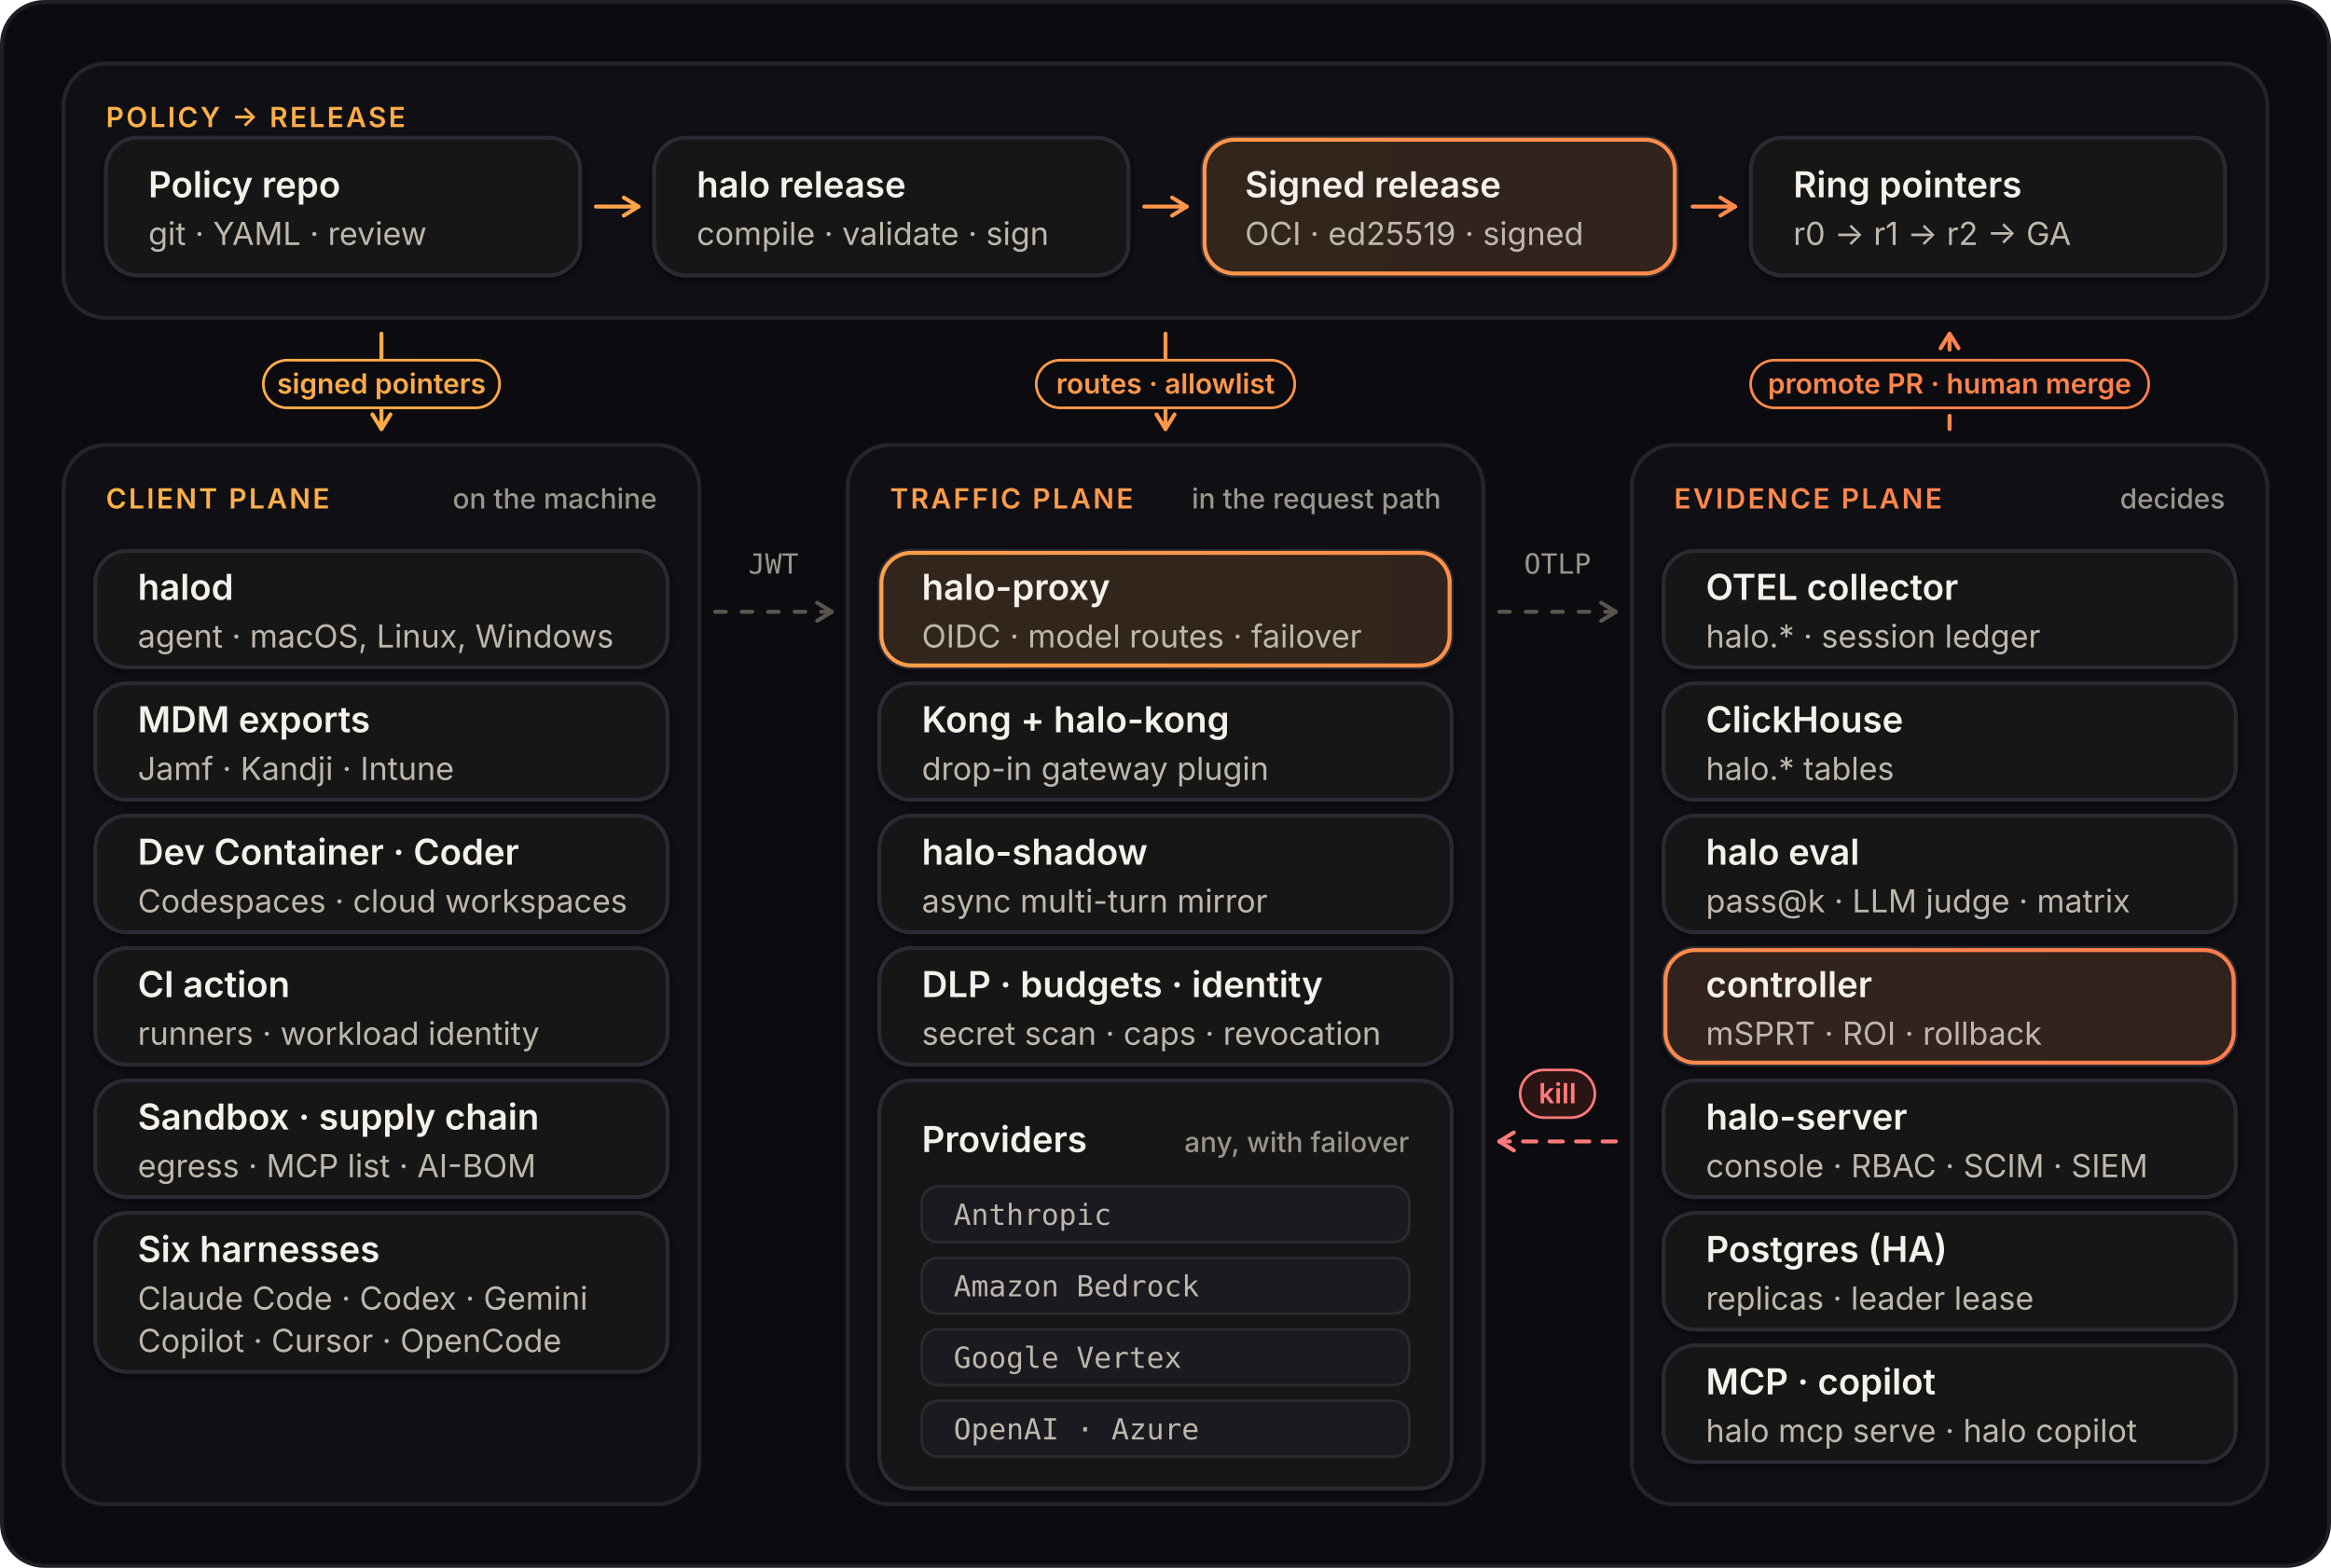
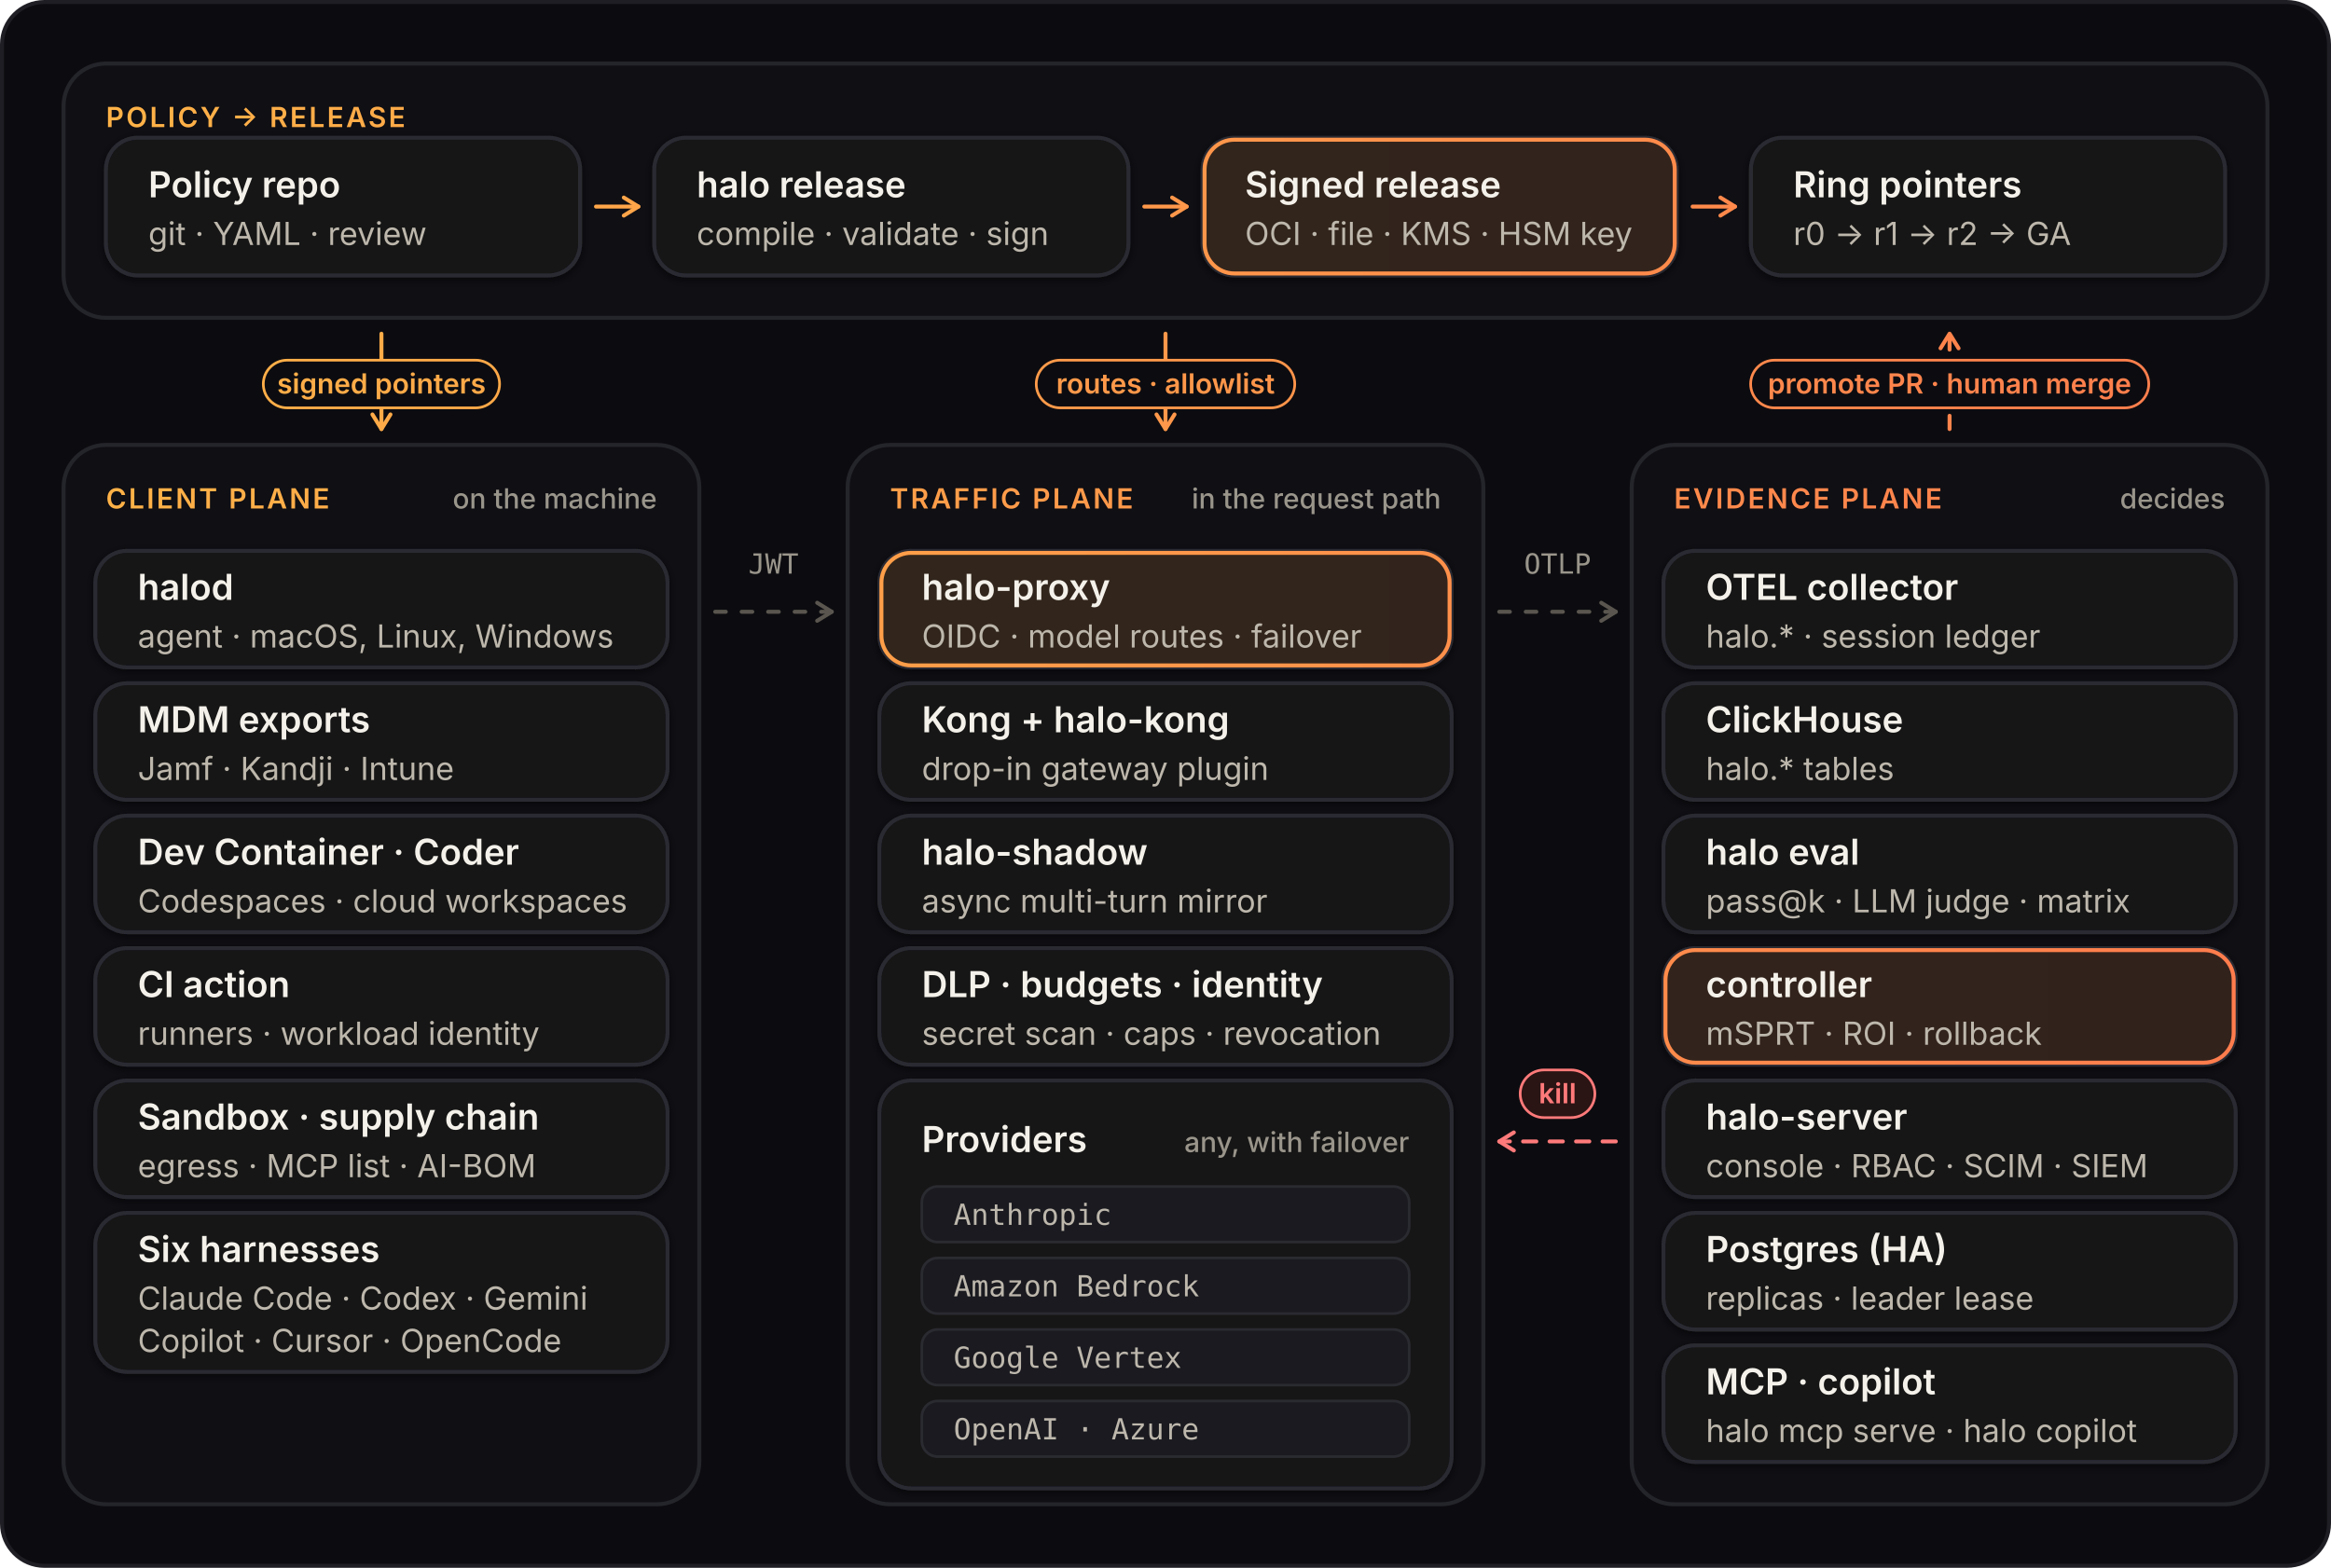
<svg xmlns="http://www.w3.org/2000/svg" viewBox="0 0 880 592" width="880" height="592" role="img" aria-labelledby="t d" font-family="ui-sans-serif,-apple-system,Inter,'Segoe UI',sans-serif">
  <style>
.cv{fill:#0c0c10;stroke:#1e1e24;stroke-width:1.5}
.card{fill:#121217;stroke:#2a2a31;stroke-width:1.5}
.soft{fill:url(#gs)}
.ring{fill:none;stroke:url(#ga);stroke-width:1.5}
.dcard{fill:#2a1414;stroke:#ff7a7a;stroke-width:1.5}
.ghost{fill:none;stroke:#5a564f;stroke-width:1.5;stroke-dasharray:4 4}
.zone{fill:#0f0f14;stroke:#24242b;stroke-width:1.5}
.chip{fill:#1a1a20;stroke:#2a2a31;stroke-width:1}
text{font-family:ui-sans-serif,-apple-system,Inter,'Segoe UI',sans-serif}
.t{font-size:13.5px;font-weight:600;fill:#f4f1ea}
.tm{font:600 12.5px ui-monospace,'SF Mono','JetBrains Mono',Menlo,Consolas,monospace;fill:#f4f1ea}
.td{fill:#ff7a7a}
.s{font-size:12px;fill:#bdb7ac}
.m{font:11px ui-monospace,'SF Mono','JetBrains Mono',Menlo,Consolas,monospace;fill:#bdb7ac}
.xs{font-size:10.5px;font-weight:500;fill:#9a958b}
.xm{font-family:ui-monospace,'SF Mono','JetBrains Mono',Menlo,Consolas,monospace;font-weight:400}
.xa{fill:url(#ga);font-weight:600}
.xd{fill:#ff7a7a;font-weight:600}
.xw{fill:#16130f;font-weight:600}
.k{font-size:10.5px;font-weight:600;letter-spacing:.08em;fill:#9a958b}
.ka{fill:url(#ga)}
.h1{font-size:42px;font-weight:700;letter-spacing:-.02em;fill:#f4f1ea}
.ln,.la,.ld,.lm{fill:none;stroke-width:1.5;stroke-linecap:round;stroke-linejoin:round}
.ln{stroke:#5a564f}.la{stroke:url(#ga)}.ld{stroke:#ff7a7a}.lm{stroke:#2a2a31}
.lane{stroke:#2a2a31;stroke-width:1.5;stroke-dasharray:3 4}
.dash{stroke-dasharray:5 5}
.dl{fill:#5a564f}.da{fill:url(#ga)}.dd{fill:#ff7a7a}
.pl{fill:#0c0c10}.pa{fill:#0c0c10;stroke:url(#ga);stroke-width:1}
.pd{fill:#2a1414;stroke:#ff7a7a;stroke-width:1}.ps{fill:url(#ga)}
.fa{fill:url(#ga)}.fs{fill:url(#gs)}.fm{fill:#1a1a20}.fd{fill:#ff7a7a}.ft{fill:#f4f1ea}
.bdg{fill:url(#ga)}.bn{font-size:9.5px;font-weight:700;fill:#16130f}
.ic{fill:none;stroke:url(#ga);stroke-width:1.75;stroke-linecap:round;stroke-linejoin:round}
.pkt{fill:url(#ga)}
.grow{transform-box:fill-box;transform-origin:left;animation:grow 4.8s cubic-bezier(.6,0,.2,1) infinite}
@keyframes grow{0%{transform:scaleX(.08)}25%{transform:scaleX(.3)}50%{transform:scaleX(.55)}75%,100%{transform:scaleX(1)}}
.flow{stroke-dasharray:4 6;animation:flow 1.1s linear infinite}
@keyframes flow{to{stroke-dashoffset:-20}}
.blink{animation:blink 3.2s ease-in-out infinite}
@keyframes blink{0%,100%{opacity:.18}35%,65%{opacity:1}}
.pulse{transform-box:fill-box;transform-origin:center;animation:pulse 2.8s ease-out infinite}
@keyframes pulse{0%{opacity:.55;transform:scale(.6)}100%{opacity:0;transform:scale(1.5)}}
@media (prefers-reduced-motion:reduce){.flow,.blink,.pulse,.grow{animation:none}.blink{opacity:1}.pulse,.pkt{display:none}}
</style>
  <defs>
    <linearGradient id="ga" gradientUnits="userSpaceOnUse" x1="0" y1="0" x2="880" y2="0">
      <stop offset="0" stop-color="#ffb547" />
      <stop offset="1" stop-color="#ff7a4d" />
    </linearGradient>
    <linearGradient id="gs" gradientUnits="userSpaceOnUse" x1="0" y1="0" x2="880" y2="0">
      <stop offset="0" stop-color="#ffb547" stop-opacity="0.12" />
      <stop offset="1" stop-color="#ff7a4d" stop-opacity="0.12" />
    </linearGradient>
    <filter id="sh" x="-10%" y="-10%" width="120%" height="140%">
      <feDropShadow dx="0" dy="1" stdDeviation="1.6" flood-color="#000000" flood-opacity="0.5" />
    </filter>
  </defs>
  <rect class="cv" x=".75" y=".75" width="878.5" height="590.5" rx="16" />
  <rect class="zone" x="24" y="24" width="832" height="96" rx="16" />
  <text class="k ka" x="40" y="48">POLICY → RELEASE</text>
  <rect class="card" x="40.0" y="52" width="179.0" height="52" rx="12" filter="url(#sh)" />
  <text class="t" x="56" y="74.5">Policy repo</text>
  <text class="s" x="56" y="92.5">git · YAML · review</text>
  <rect class="card" x="247.0" y="52" width="179.0" height="52" rx="12" filter="url(#sh)" />
  <text class="t" x="263" y="74.5">halo release</text>
  <text class="s" x="263" y="92.5">compile · validate · sign</text>
  <rect class="card" x="454.0" y="52" width="179.0" height="52" rx="12" filter="url(#sh)" />
  <rect class="soft" x="454.0" y="52" width="179.0" height="52" rx="12" />
  <rect class="ring" x="454.75" y="52.75" width="177.5" height="50.5" rx="11.25" />
  <text class="t" x="470" y="74.5">Signed release</text>
-   <text class="s" x="470" y="92.5">OCI · ed25519 · signed</text>
+   <text class="s" x="470" y="92.5">OCI · file · KMS · HSM key</text>
  <rect class="card" x="661.0" y="52" width="179.0" height="52" rx="12" filter="url(#sh)" />
  <text class="t" x="677" y="74.5">Ring pointers</text>
  <text class="s" x="677" y="92.5">r0 → r1 → r2 → GA</text>
  <path class="la" d="M225 78L241 78" />
  <path class="la hd" d="M235.5 81.4L241 78L235.5 74.6" />
  <path class="la" d="M432 78L448 78" />
  <path class="la hd" d="M442.5 81.4L448 78L442.5 74.6" />
  <path class="la" d="M639 78L655 78" />
  <path class="la hd" d="M649.5 81.4L655 78L649.5 74.6" />
  <rect class="zone" x="24" y="168" width="240" height="400" rx="16" />
  <text class="k ka" x="40" y="192">CLIENT PLANE</text>
  <text class="xs" x="248" y="192" text-anchor="end">on the machine</text>
  <rect class="card" x="36" y="208" width="216" height="44" rx="12" filter="url(#sh)" />
  <text class="t" x="52" y="226.5">halod</text>
  <text class="s" x="52" y="244.5">agent · macOS, Linux, Windows</text>
  <rect class="card" x="36" y="258" width="216" height="44" rx="12" filter="url(#sh)" />
  <text class="t" x="52" y="276.5">MDM exports</text>
  <text class="s" x="52" y="294.5">Jamf · Kandji · Intune</text>
  <rect class="card" x="36" y="308" width="216" height="44" rx="12" filter="url(#sh)" />
  <text class="t" x="52" y="326.5">Dev Container · Coder</text>
  <text class="s" x="52" y="344.5">Codespaces · cloud workspaces</text>
  <rect class="card" x="36" y="358" width="216" height="44" rx="12" filter="url(#sh)" />
  <text class="t" x="52" y="376.5">CI action</text>
  <text class="s" x="52" y="394.5">runners · workload identity</text>
  <rect class="card" x="36" y="408" width="216" height="44" rx="12" filter="url(#sh)" />
  <text class="t" x="52" y="426.5">Sandbox · supply chain</text>
  <text class="s" x="52" y="444.5">egress · MCP list · AI-BOM</text>
  <rect class="card" x="36" y="458" width="216" height="60" rx="12" filter="url(#sh)" />
  <text class="t" x="52" y="476.5">Six harnesses</text>
  <text class="s" x="52" y="494.5">Claude Code · Codex · Gemini</text>
  <text class="s" x="52" y="510.5">Copilot · Cursor · OpenCode</text>
  <rect class="zone" x="320" y="168" width="240" height="400" rx="16" />
  <text class="k ka" x="336" y="192">TRAFFIC PLANE</text>
  <text class="xs" x="544" y="192" text-anchor="end">in the request path</text>
  <rect class="card" x="332" y="208" width="216" height="44" rx="12" filter="url(#sh)" />
  <rect class="soft" x="332" y="208" width="216" height="44" rx="12" />
  <rect class="ring" x="332.75" y="208.75" width="214.5" height="42.5" rx="11.25" />
  <text class="t" x="348" y="226.5">halo-proxy</text>
  <text class="s" x="348" y="244.5">OIDC · model routes · failover</text>
  <rect class="card" x="332" y="258" width="216" height="44" rx="12" filter="url(#sh)" />
  <text class="t" x="348" y="276.5">Kong + halo-kong</text>
  <text class="s" x="348" y="294.5">drop-in gateway plugin</text>
  <rect class="card" x="332" y="308" width="216" height="44" rx="12" filter="url(#sh)" />
  <text class="t" x="348" y="326.5">halo-shadow</text>
  <text class="s" x="348" y="344.5">async multi-turn mirror</text>
  <rect class="card" x="332" y="358" width="216" height="44" rx="12" filter="url(#sh)" />
  <text class="t" x="348" y="376.5">DLP · budgets · identity</text>
  <text class="s" x="348" y="394.5">secret scan · caps · revocation</text>
  <rect class="zone" x="616" y="168" width="240" height="400" rx="16" />
  <text class="k ka" x="632" y="192">EVIDENCE PLANE</text>
  <text class="xs" x="840" y="192" text-anchor="end">decides</text>
  <rect class="card" x="628" y="208" width="216" height="44" rx="12" filter="url(#sh)" />
  <text class="t" x="644" y="226.5">OTEL collector</text>
  <text class="s" x="644" y="244.5">halo.* · session ledger</text>
  <rect class="card" x="628" y="258" width="216" height="44" rx="12" filter="url(#sh)" />
  <text class="t" x="644" y="276.5">ClickHouse</text>
  <text class="s" x="644" y="294.5">halo.* tables</text>
  <rect class="card" x="628" y="308" width="216" height="44" rx="12" filter="url(#sh)" />
  <text class="t" x="644" y="326.5">halo eval</text>
  <text class="s" x="644" y="344.5">pass@k · LLM judge · matrix</text>
  <rect class="card" x="628" y="358" width="216" height="44" rx="12" filter="url(#sh)" />
  <rect class="soft" x="628" y="358" width="216" height="44" rx="12" />
  <rect class="ring" x="628.75" y="358.75" width="214.5" height="42.5" rx="11.25" />
  <text class="t" x="644" y="376.5">controller</text>
  <text class="s" x="644" y="394.5">mSPRT · ROI · rollback</text>
  <rect class="card" x="628" y="408" width="216" height="44" rx="12" filter="url(#sh)" />
  <text class="t" x="644" y="426.5">halo-server</text>
  <text class="s" x="644" y="444.5">console · RBAC · SCIM · SIEM</text>
  <rect class="card" x="628" y="458" width="216" height="44" rx="12" filter="url(#sh)" />
  <text class="t" x="644" y="476.5">Postgres (HA)</text>
  <text class="s" x="644" y="494.5">replicas · leader lease</text>
  <rect class="card" x="628" y="508" width="216" height="44" rx="12" filter="url(#sh)" />
  <text class="t" x="644" y="526.5">MCP · copilot</text>
  <text class="s" x="644" y="544.5">halo mcp serve · halo copilot</text>
  <rect class="card" x="332" y="408" width="216" height="154" rx="12" filter="url(#sh)" />
  <text class="t" x="348" y="435">Providers</text>
  <text class="xs" x="532" y="435" text-anchor="end">any, with failover</text>
  <rect class="chip" x="348" y="448" width="184" height="21" rx="6" />
  <text class="m" x="360" y="462.5">Anthropic</text>
  <rect class="chip" x="348" y="475" width="184" height="21" rx="6" />
  <text class="m" x="360" y="489.5">Amazon Bedrock</text>
  <rect class="chip" x="348" y="502" width="184" height="21" rx="6" />
  <text class="m" x="360" y="516.5">Google Vertex</text>
  <rect class="chip" x="348" y="529" width="184" height="21" rx="6" />
  <text class="m" x="360" y="543.5">OpenAI · Azure</text>
  <path class="la" d="M144 126L144 162" />
  <path class="la hd" d="M140.6 156.5L144 162L147.4 156.5" />
  <rect class="pa" x="99.4" y="136" width="89.2" height="18" rx="9" />
  <text class="xs xa" x="144" y="148.6" text-anchor="middle">signed pointers</text>
  <path class="la" d="M440 126L440 162" />
  <path class="la hd" d="M436.6 156.5L440 162L443.4 156.5" />
  <rect class="pa" x="391.2" y="136" width="97.6" height="18" rx="9" />
  <text class="xs xa" x="440" y="148.6" text-anchor="middle">routes · allowlist</text>
  <path class="la dash" d="M736 162L736 126" />
  <path class="la hd" d="M739.4 131.5L736 126L732.6 131.5" />
  <rect class="pa" x="660.9" y="136" width="150.3" height="18" rx="9" />
  <text class="xs xa" x="736" y="148.6" text-anchor="middle">promote PR · human merge</text>
  <path class="ln flow" d="M270 231L314 231" />
  <path class="ln hd" d="M308.5 234.4L314 231L308.5 227.6" />
  <rect class="pl" x="275.4" y="204" width="33.2" height="18" rx="9" />
  <text class="xs xm" x="292" y="216.6" text-anchor="middle">JWT</text>
  <path class="ln flow" d="M566 231L610 231" />
  <path class="ln hd" d="M604.5 234.4L610 231L604.5 227.6" />
  <rect class="pl" x="568.2" y="204" width="39.6" height="18" rx="9" />
  <text class="xs xm" x="588" y="216.6" text-anchor="middle">OTLP</text>
  <path class="ld dash" d="M610 431L566 431" />
  <path class="ld hd" d="M571.5 427.6L566 431L571.5 434.4" />
  <rect class="pd" x="573.9" y="404" width="28.2" height="18" rx="9" />
  <text class="xs xd" x="588" y="416.6" text-anchor="middle">kill</text>
</svg>
